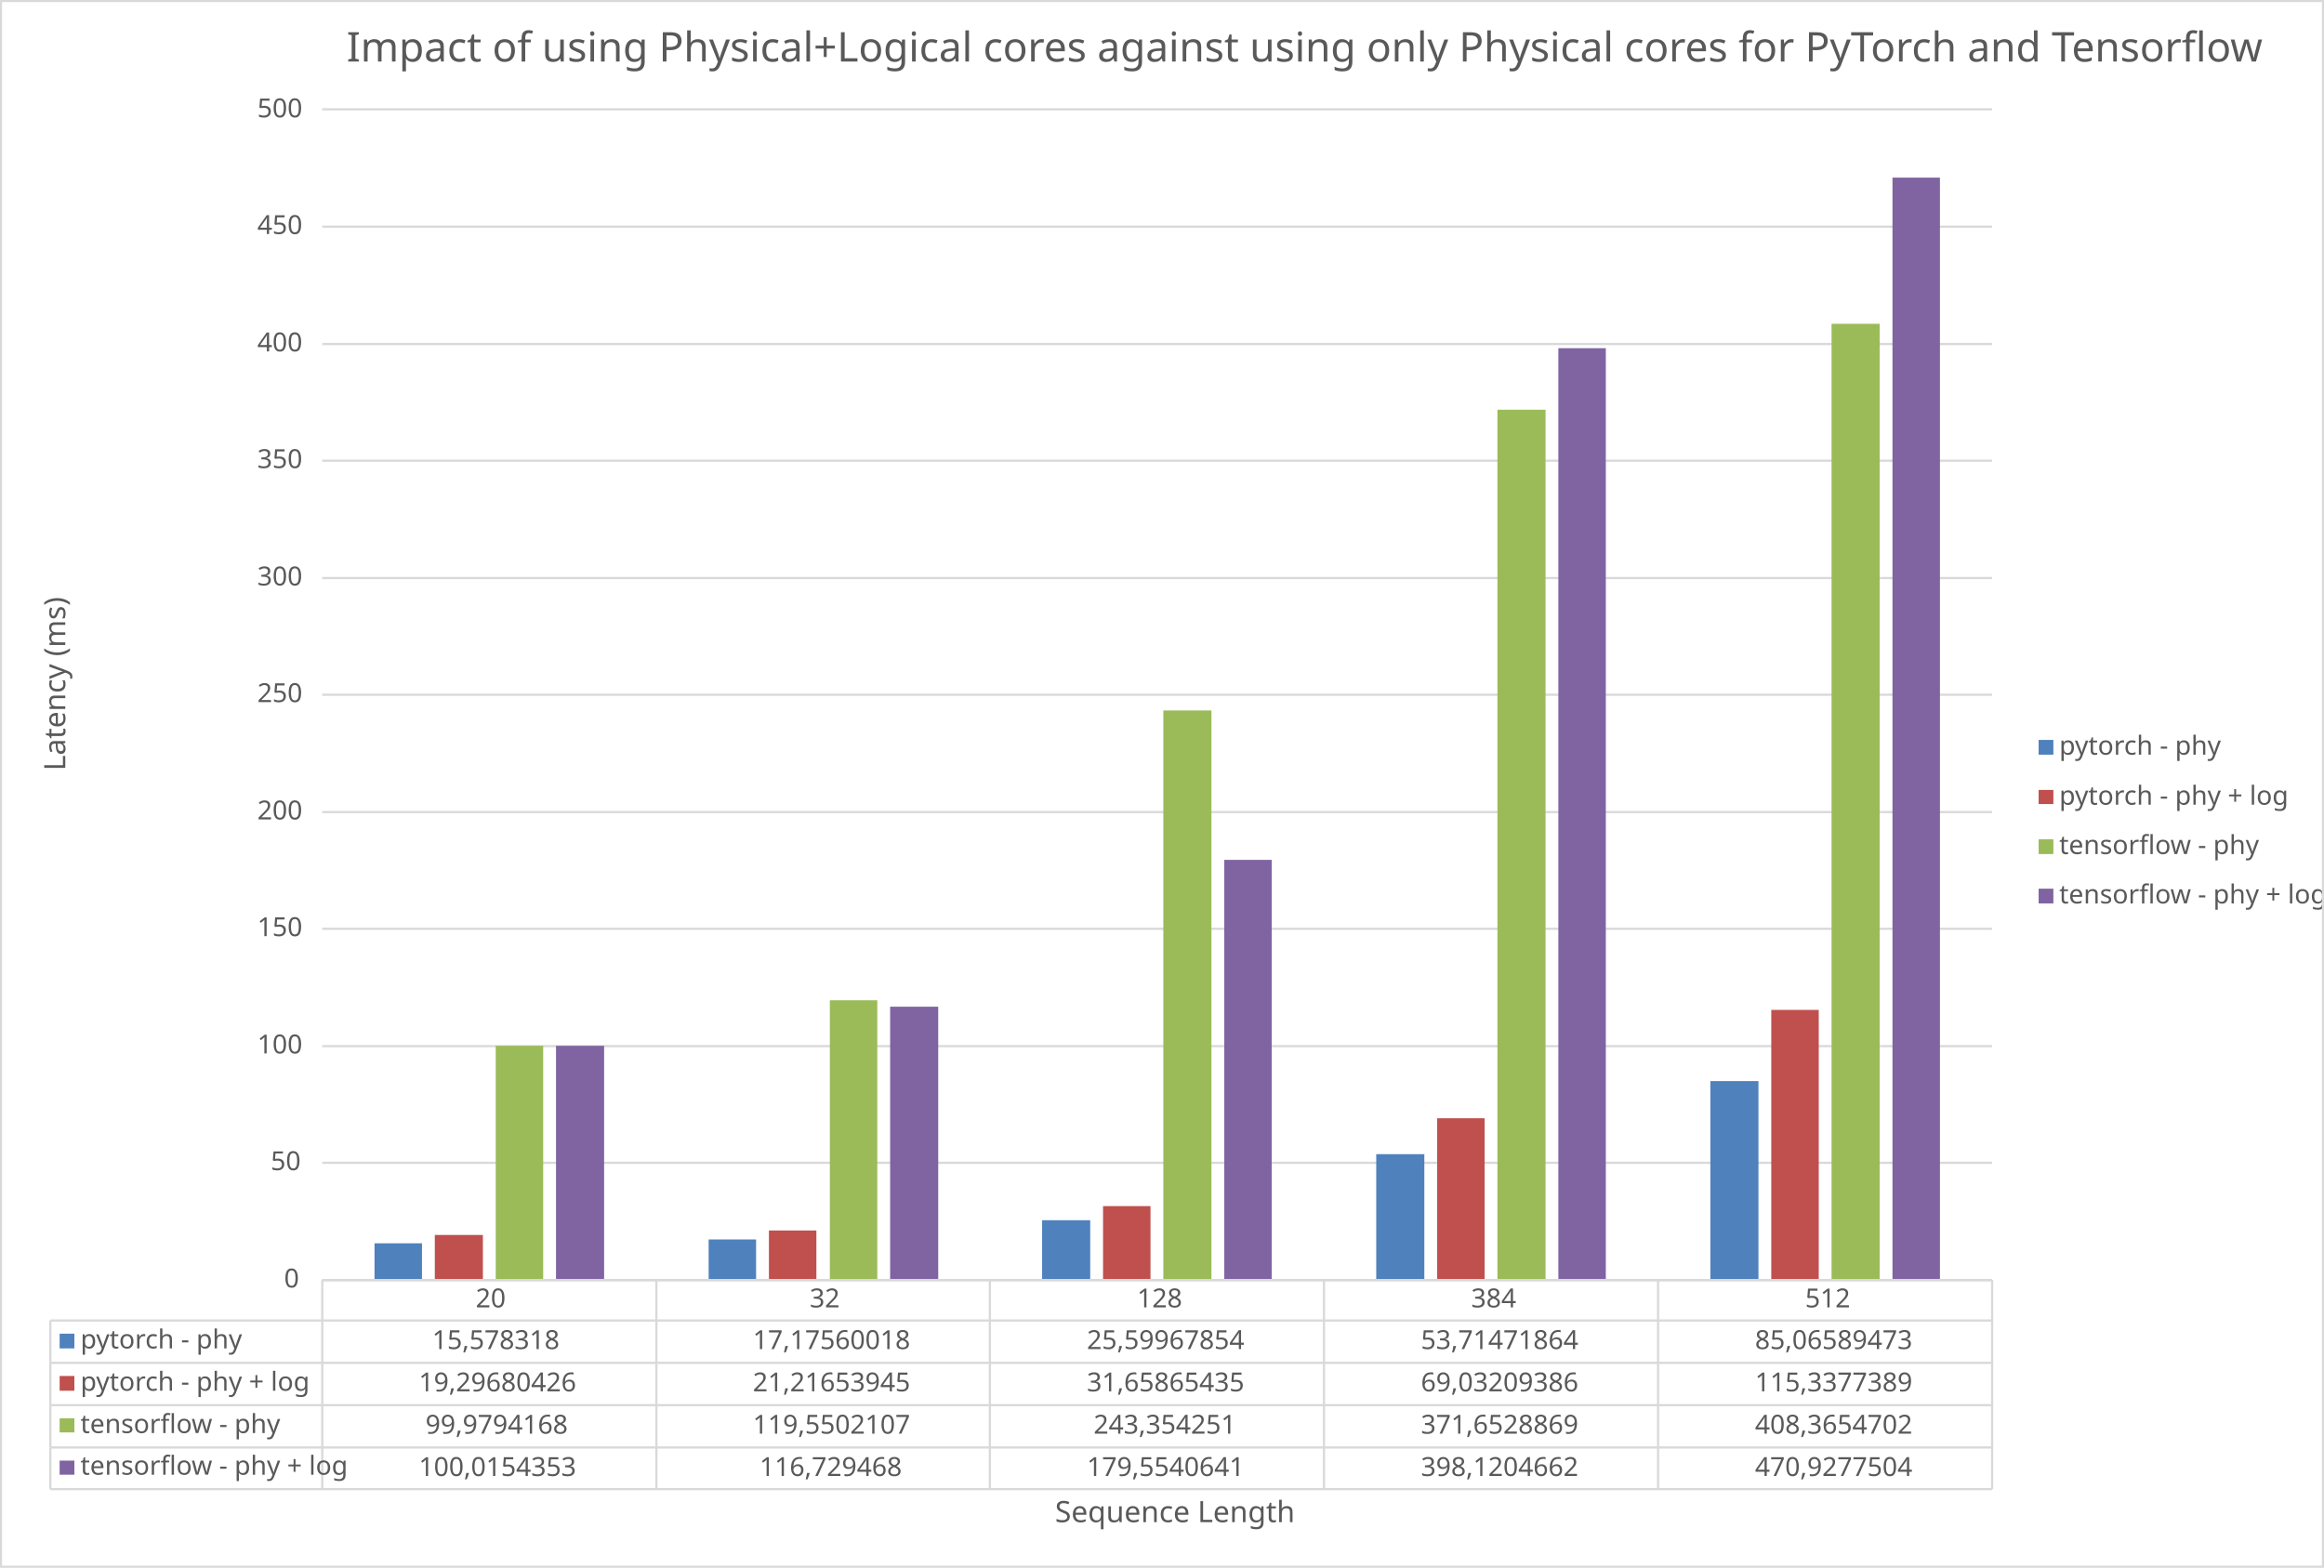
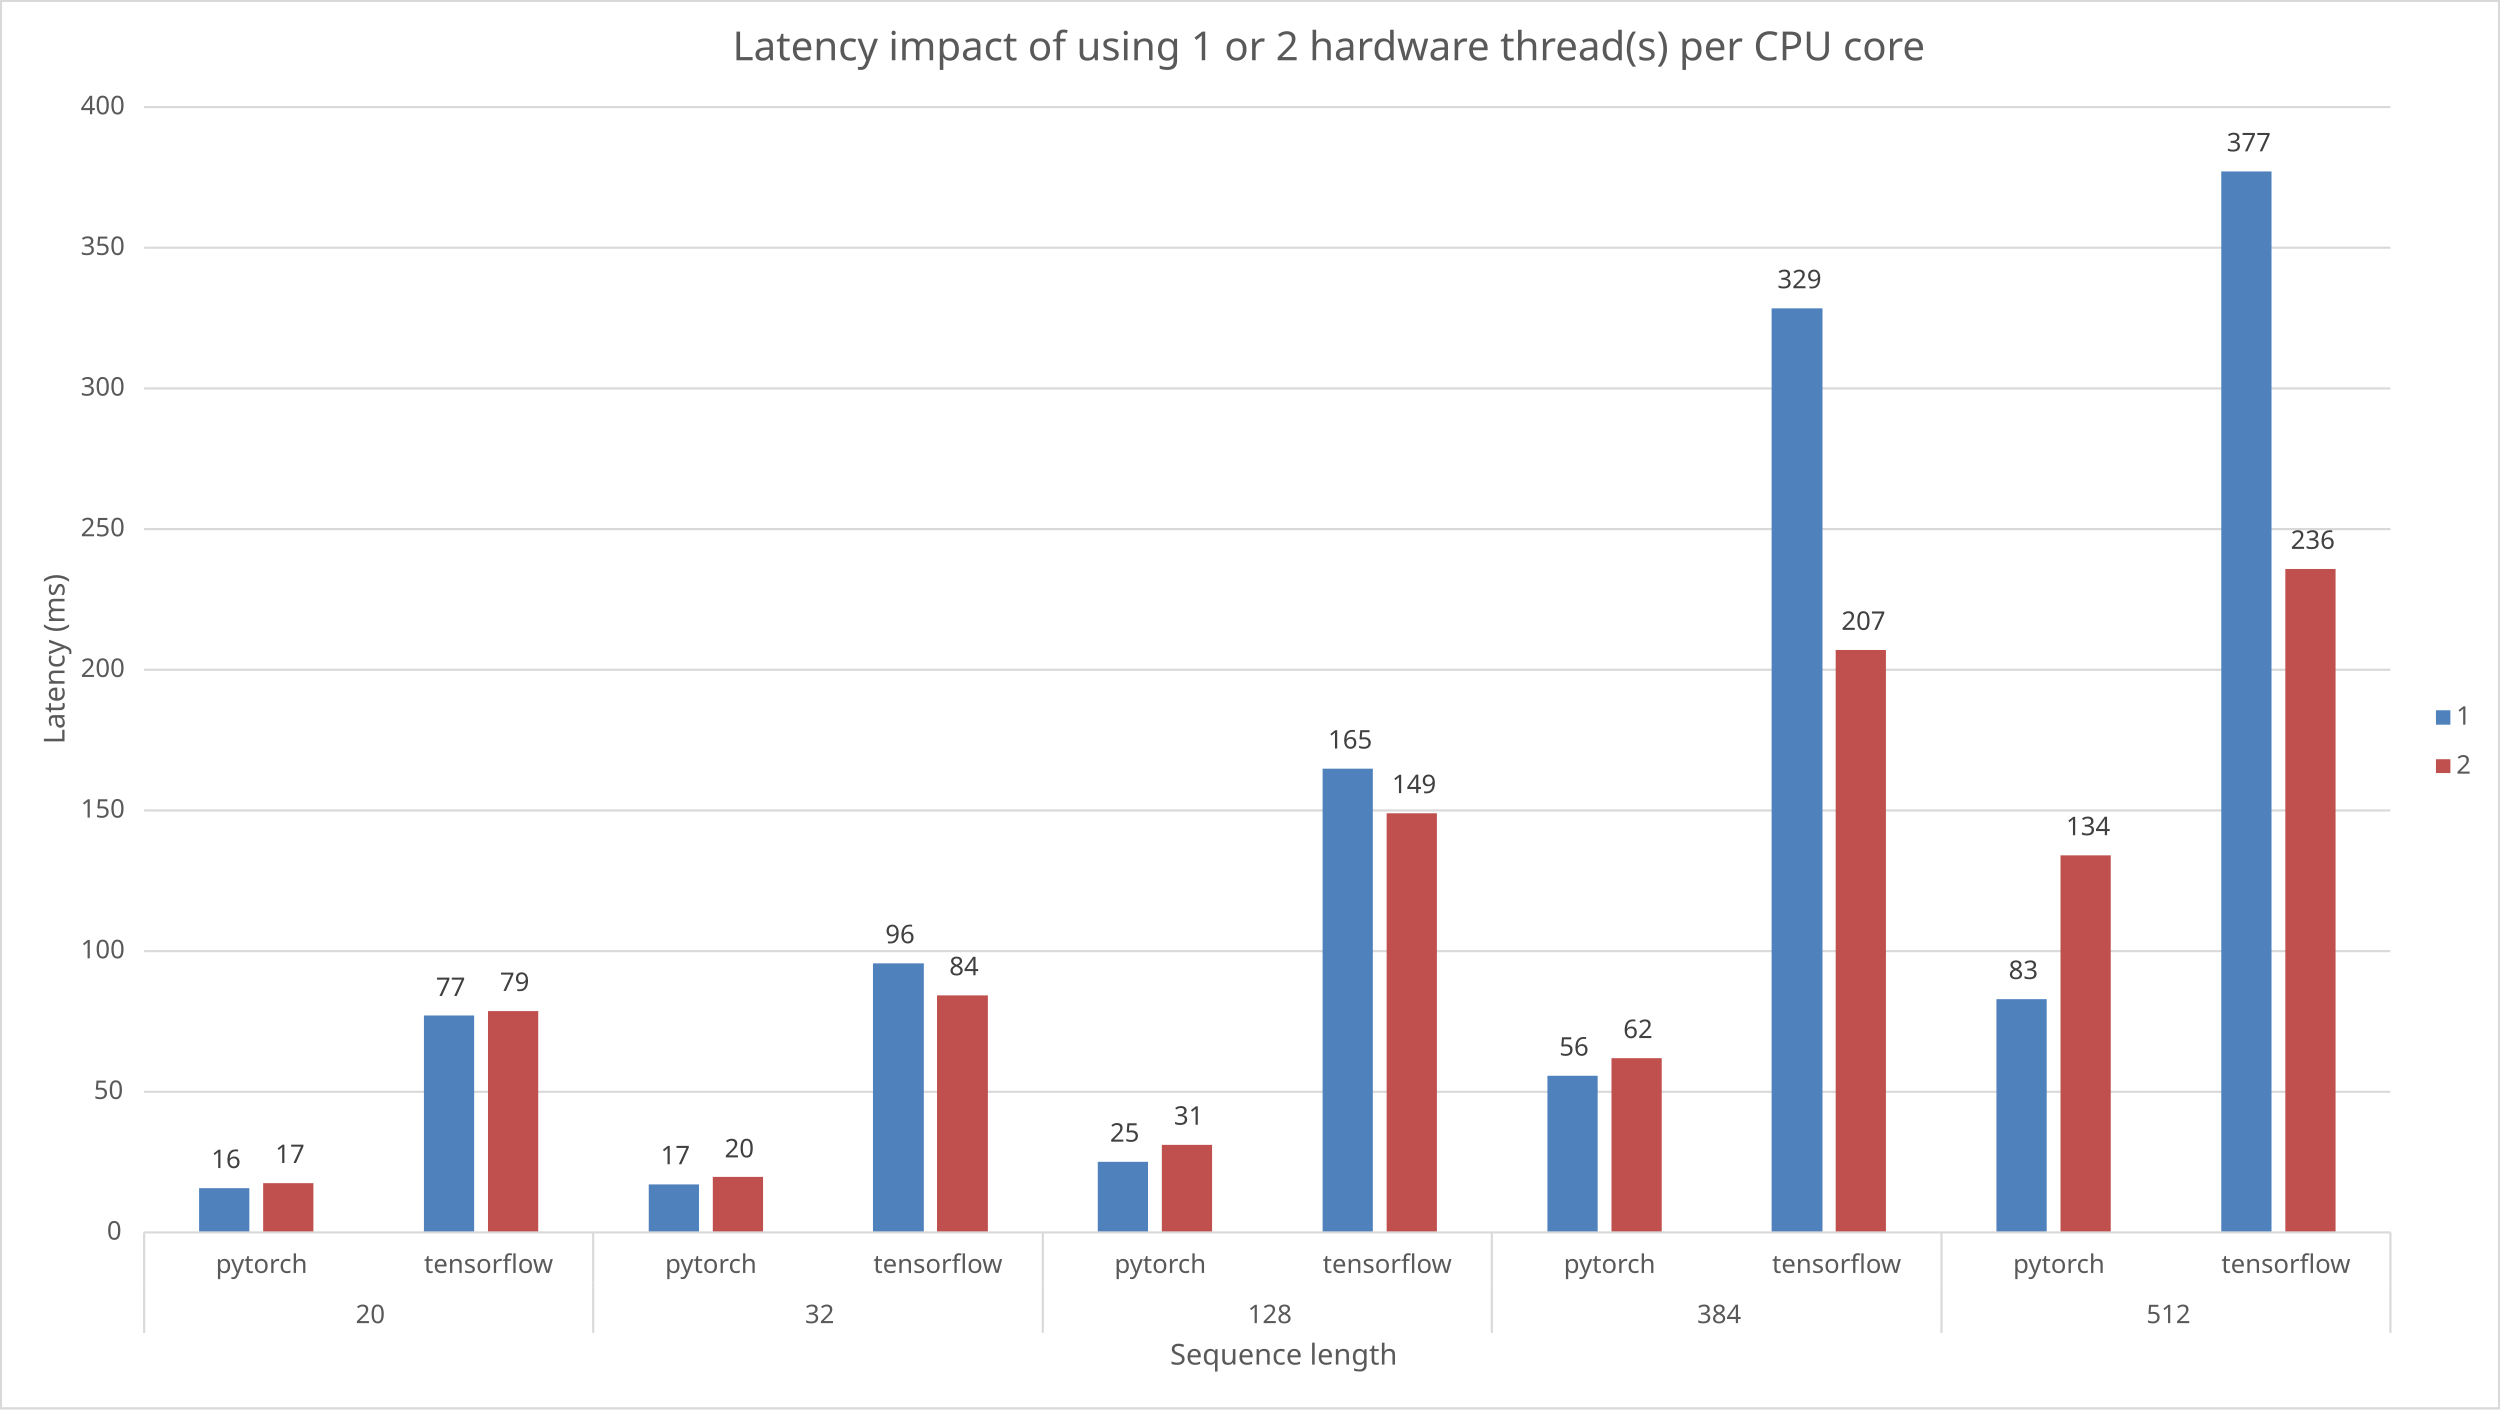
- <svg xmlns="http://www.w3.org/2000/svg" width="3624" height="2445" overflow="hidden">
+ <svg xmlns="http://www.w3.org/2000/svg" width="3981" height="2244" overflow="hidden">
  <defs>
    <clipPath id="clip0">
-       <rect x="159" y="87" width="3624" height="2445" />
+       <rect x="1212" y="171" width="3981" height="2244" />
    </clipPath>
    <clipPath id="clip1">
-       <rect x="159" y="88" width="3622" height="2442" />
+       <rect x="1213" y="171" width="3977" height="2242" />
    </clipPath>
    <clipPath id="clip2">
-       <rect x="661" y="257" width="2608" height="1829" />
+       <rect x="1441" y="341" width="3581" height="1795" />
    </clipPath>
    <clipPath id="clip3">
-       <rect x="661" y="257" width="2608" height="1829" />
+       <rect x="1441" y="341" width="3581" height="1795" />
    </clipPath>
    <clipPath id="clip4">
-       <rect x="661" y="257" width="2608" height="1829" />
+       <rect x="1213" y="171" width="3977" height="2242" />
    </clipPath>
    <clipPath id="clip5">
-       <rect x="661" y="257" width="2608" height="1829" />
+       <rect x="1213" y="171" width="3977" height="2242" />
    </clipPath>
    <clipPath id="clip6">
-       <rect x="159" y="88" width="3622" height="2442" />
+       <rect x="1213" y="171" width="3977" height="2242" />
    </clipPath>
    <clipPath id="clip7">
-       <rect x="159" y="88" width="3622" height="2442" />
+       <rect x="1213" y="171" width="3977" height="2242" />
    </clipPath>
    <clipPath id="clip8">
-       <rect x="159" y="88" width="3622" height="2442" />
+       <rect x="1213" y="171" width="3977" height="2242" />
    </clipPath>
    <clipPath id="clip9">
-       <rect x="159" y="88" width="3622" height="2442" />
+       <rect x="1213" y="171" width="3977" height="2242" />
    </clipPath>
    <clipPath id="clip10">
-       <rect x="159" y="88" width="3622" height="2442" />
+       <rect x="1213" y="171" width="3977" height="2242" />
    </clipPath>
    <clipPath id="clip11">
-       <rect x="159" y="88" width="3622" height="2442" />
+       <rect x="1213" y="171" width="3977" height="2242" />
    </clipPath>
    <clipPath id="clip12">
-       <rect x="159" y="88" width="3622" height="2442" />
+       <rect x="1213" y="171" width="3977" height="2242" />
    </clipPath>
    <clipPath id="clip13">
-       <rect x="159" y="88" width="3622" height="2442" />
+       <rect x="1213" y="171" width="3977" height="2242" />
    </clipPath>
    <clipPath id="clip14">
-       <rect x="159" y="88" width="3622" height="2442" />
+       <rect x="1213" y="171" width="3977" height="2242" />
    </clipPath>
    <clipPath id="clip15">
-       <rect x="159" y="88" width="3622" height="2442" />
+       <rect x="1213" y="171" width="3977" height="2242" />
    </clipPath>
    <clipPath id="clip16">
-       <rect x="159" y="88" width="3622" height="2442" />
+       <rect x="1213" y="171" width="3977" height="2242" />
    </clipPath>
    <clipPath id="clip17">
-       <rect x="159" y="88" width="3622" height="2442" />
+       <rect x="1213" y="171" width="3977" height="2242" />
    </clipPath>
    <clipPath id="clip18">
-       <rect x="159" y="88" width="3622" height="2442" />
+       <rect x="1213" y="171" width="3977" height="2242" />
    </clipPath>
    <clipPath id="clip19">
-       <rect x="159" y="88" width="3622" height="2442" />
+       <rect x="1213" y="171" width="3977" height="2242" />
    </clipPath>
    <clipPath id="clip20">
-       <rect x="159" y="88" width="3622" height="2442" />
+       <rect x="1213" y="171" width="3977" height="2242" />
    </clipPath>
    <clipPath id="clip21">
-       <rect x="159" y="88" width="3622" height="2442" />
+       <rect x="1213" y="171" width="3977" height="2242" />
    </clipPath>
    <clipPath id="clip22">
-       <rect x="159" y="88" width="3622" height="2442" />
+       <rect x="1213" y="171" width="3977" height="2242" />
    </clipPath>
    <clipPath id="clip23">
-       <rect x="159" y="88" width="3622" height="2442" />
+       <rect x="1213" y="171" width="3977" height="2242" />
    </clipPath>
    <clipPath id="clip24">
-       <rect x="159" y="88" width="3622" height="2442" />
+       <rect x="1213" y="171" width="3977" height="2242" />
    </clipPath>
    <clipPath id="clip25">
-       <rect x="159" y="88" width="3622" height="2442" />
+       <rect x="1213" y="171" width="3977" height="2242" />
    </clipPath>
    <clipPath id="clip26">
-       <rect x="159" y="88" width="3622" height="2442" />
+       <rect x="1213" y="171" width="3977" height="2242" />
    </clipPath>
    <clipPath id="clip27">
-       <rect x="159" y="88" width="3622" height="2442" />
+       <rect x="1213" y="171" width="3977" height="2242" />
    </clipPath>
    <clipPath id="clip28">
-       <rect x="159" y="88" width="3622" height="2442" />
+       <rect x="1213" y="171" width="3977" height="2242" />
    </clipPath>
    <clipPath id="clip29">
-       <rect x="159" y="88" width="3622" height="2442" />
+       <rect x="1213" y="171" width="3977" height="2242" />
    </clipPath>
    <clipPath id="clip30">
-       <rect x="159" y="88" width="3622" height="2442" />
+       <rect x="1213" y="171" width="3977" height="2242" />
    </clipPath>
    <clipPath id="clip31">
-       <rect x="159" y="88" width="3622" height="2442" />
+       <rect x="1213" y="171" width="3977" height="2242" />
    </clipPath>
    <clipPath id="clip32">
-       <rect x="159" y="88" width="3622" height="2442" />
+       <rect x="1213" y="171" width="3977" height="2242" />
    </clipPath>
    <clipPath id="clip33">
-       <rect x="159" y="88" width="3622" height="2442" />
+       <rect x="1213" y="171" width="3977" height="2242" />
    </clipPath>
    <clipPath id="clip34">
-       <rect x="159" y="88" width="3622" height="2442" />
+       <rect x="1213" y="171" width="3977" height="2242" />
    </clipPath>
    <clipPath id="clip35">
-       <rect x="159" y="88" width="3622" height="2442" />
+       <rect x="1213" y="171" width="3977" height="2242" />
    </clipPath>
    <clipPath id="clip36">
-       <rect x="159" y="88" width="3622" height="2442" />
+       <rect x="1213" y="171" width="3977" height="2242" />
    </clipPath>
    <clipPath id="clip37">
-       <rect x="159" y="88" width="3622" height="2442" />
+       <rect x="1213" y="171" width="3977" height="2242" />
    </clipPath>
    <clipPath id="clip38">
-       <rect x="159" y="88" width="3622" height="2442" />
+       <rect x="1213" y="171" width="3977" height="2242" />
    </clipPath>
    <clipPath id="clip39">
-       <rect x="159" y="88" width="3622" height="2442" />
+       <rect x="1213" y="171" width="3977" height="2242" />
    </clipPath>
    <clipPath id="clip40">
-       <rect x="159" y="88" width="3622" height="2442" />
+       <rect x="1213" y="171" width="3977" height="2242" />
    </clipPath>
    <clipPath id="clip41">
-       <rect x="159" y="88" width="3622" height="2442" />
+       <rect x="1213" y="171" width="3977" height="2242" />
    </clipPath>
    <clipPath id="clip42">
-       <rect x="159" y="88" width="3622" height="2442" />
+       <rect x="1213" y="171" width="3977" height="2242" />
    </clipPath>
    <clipPath id="clip43">
-       <rect x="159" y="88" width="3622" height="2442" />
+       <rect x="1213" y="171" width="3977" height="2242" />
    </clipPath>
    <clipPath id="clip44">
-       <rect x="159" y="88" width="3622" height="2442" />
+       <rect x="1213" y="171" width="3977" height="2242" />
    </clipPath>
    <clipPath id="clip45">
-       <rect x="159" y="88" width="3622" height="2442" />
+       <rect x="1213" y="171" width="3977" height="2242" />
    </clipPath>
    <clipPath id="clip46">
-       <rect x="159" y="88" width="3622" height="2442" />
+       <rect x="1213" y="171" width="3977" height="2242" />
    </clipPath>
    <clipPath id="clip47">
-       <rect x="159" y="88" width="3622" height="2442" />
+       <rect x="1213" y="171" width="3977" height="2242" />
    </clipPath>
    <clipPath id="clip48">
-       <rect x="159" y="88" width="3622" height="2442" />
+       <rect x="1213" y="171" width="3977" height="2242" />
    </clipPath>
    <clipPath id="clip49">
-       <rect x="159" y="88" width="3622" height="2442" />
+       <rect x="1213" y="171" width="3977" height="2242" />
    </clipPath>
    <clipPath id="clip50">
-       <rect x="159" y="88" width="3622" height="2442" />
+       <rect x="1213" y="171" width="3977" height="2242" />
    </clipPath>
    <clipPath id="clip51">
-       <rect x="159" y="88" width="3622" height="2442" />
+       <rect x="1213" y="171" width="3977" height="2242" />
    </clipPath>
    <clipPath id="clip52">
-       <rect x="159" y="88" width="3622" height="2442" />
+       <rect x="1213" y="171" width="3977" height="2242" />
    </clipPath>
    <clipPath id="clip53">
-       <rect x="159" y="88" width="3622" height="2442" />
+       <rect x="1213" y="171" width="3977" height="2242" />
    </clipPath>
    <clipPath id="clip54">
-       <rect x="159" y="88" width="3622" height="2442" />
+       <rect x="1213" y="171" width="3977" height="2242" />
    </clipPath>
    <clipPath id="clip55">
-       <rect x="159" y="88" width="3622" height="2442" />
+       <rect x="1213" y="171" width="3977" height="2242" />
    </clipPath>
    <clipPath id="clip56">
-       <rect x="159" y="88" width="3622" height="2442" />
+       <rect x="1213" y="171" width="3977" height="2242" />
    </clipPath>
    <clipPath id="clip57">
-       <rect x="159" y="88" width="3622" height="2442" />
-     </clipPath>
-     <clipPath id="clip58">
-       <rect x="159" y="88" width="3622" height="2442" />
-     </clipPath>
-     <clipPath id="clip59">
-       <rect x="159" y="88" width="3622" height="2442" />
-     </clipPath>
-     <clipPath id="clip60">
-       <rect x="159" y="88" width="3622" height="2442" />
-     </clipPath>
-     <clipPath id="clip61">
-       <rect x="159" y="88" width="3622" height="2442" />
-     </clipPath>
-     <clipPath id="clip62">
-       <rect x="159" y="88" width="3622" height="2442" />
-     </clipPath>
-     <clipPath id="clip63">
-       <rect x="159" y="88" width="3622" height="2442" />
-     </clipPath>
-     <clipPath id="clip64">
-       <rect x="159" y="88" width="3622" height="2442" />
-     </clipPath>
-     <clipPath id="clip65">
-       <rect x="159" y="88" width="3622" height="2442" />
-     </clipPath>
-     <clipPath id="clip66">
-       <rect x="159" y="88" width="3622" height="2442" />
-     </clipPath>
-     <clipPath id="clip67">
-       <rect x="159" y="88" width="3622" height="2442" />
+       <rect x="1213" y="171" width="3977" height="2242" />
    </clipPath>
  </defs>
-   <g clip-path="url(#clip0)" transform="translate(-159 -87)">
-     <rect x="160" y="88" width="3621" height="2442" fill="#FFFFFF" />
+   <g clip-path="url(#clip0)" transform="translate(-1212 -171)">
+     <rect x="1213" y="172" width="3978" height="2241" fill="#FFFFFF" />
    <g clip-path="url(#clip1)">
-       <path d="M661.5 1900.56 3265.5 1900.56M661.5 1718.56 3265.5 1718.56M661.5 1535.55 3265.5 1535.55M661.5 1353.54 3265.5 1353.54M661.5 1170.54 3265.5 1170.54M661.5 988.533 3265.5 988.533M661.5 805.527 3265.5 805.527M661.5 623.521 3265.5 623.521M661.5 440.515 3265.5 440.515M661.5 257.5 3265.5 257.5" stroke="#D9D9D9" stroke-width="3.438" stroke-linejoin="round" stroke-miterlimit="10" fill="none" />
+       <path d="M1441.5 1909.56 5018.5 1909.56M1441.5 1685.56 5018.5 1685.56M1441.5 1461.55 5018.5 1461.55M1441.5 1237.54 5018.5 1237.54M1441.5 1013.53 5018.5 1013.53M1441.5 789.526 5018.5 789.526M1441.5 565.519 5018.5 565.519M1441.5 341.5 5018.5 341.5" stroke="#D9D9D9" stroke-width="3.438" stroke-linejoin="round" stroke-miterlimit="10" fill="none" />
    </g>
    <g clip-path="url(#clip2)">
-       <path d="M743.024 2026.07 817.027 2026.07 817.027 2083 743.024 2083ZM1264.04 2020.07 1338.04 2020.07 1338.04 2083 1264.04 2083ZM1784.06 1990.07 1859.06 1990.07 1859.06 2083 1784.06 2083ZM2305.08 1887.06 2380.08 1887.06 2380.08 2083 2305.08 2083ZM2826.09 1773.06 2901.1 1773.06 2901.1 2083 2826.09 2083Z" fill="#4F81BD" />
+       <path d="M1529.05 2063.07 1609.05 2063.07 1609.05 2133 1529.05 2133ZM1887.06 1788.06 1967.06 1788.06 1967.06 2133 1887.06 2133ZM2245.07 2057.07 2325.08 2057.07 2325.08 2133 2245.07 2133ZM2602.09 1705.06 2683.09 1705.06 2683.09 2133 2602.09 2133ZM2960.1 2021.07 3040.1 2021.07 3040.1 2133 2960.1 2133ZM3318.11 1395.05 3398.11 1395.05 3398.11 2133 3318.11 2133ZM3676.12 1884.06 3756.12 1884.06 3756.12 2133 3676.12 2133ZM4033.13 662.022 4114.13 662.022 4114.13 2133 4033.13 2133ZM4391.14 1762.06 4471.15 1762.06 4471.15 2133 4391.14 2133ZM4749.16 444.015 4829.16 444.015 4829.16 2133 4749.16 2133Z" fill="#4F81BD" />
    </g>
    <g clip-path="url(#clip3)">
-       <path d="M837.027 2013.07 912.03 2013.07 912.03 2083 837.027 2083ZM1358.04 2006.07 1432.05 2006.07 1432.05 2083 1358.04 2083ZM1879.06 1968.06 1953.06 1968.06 1953.06 2083 1879.06 2083ZM2400.08 1831.06 2474.08 1831.06 2474.08 2083 2400.08 2083ZM2921.1 1662.05 2995.1 1662.05 2995.1 2083 2921.1 2083Z" fill="#C0504D" />
+       <path d="M1631.05 2055.07 1711.06 2055.07 1711.06 2133 1631.05 2133ZM1989.07 1781.06 2069.07 1781.06 2069.07 2133 1989.07 2133ZM2347.08 2045.07 2427.08 2045.07 2427.08 2133 2347.08 2133ZM2704.09 1756.06 2785.09 1756.06 2785.09 2133 2704.09 2133ZM3062.1 1994.07 3142.1 1994.07 3142.1 2133 3062.1 2133ZM3420.11 1466.05 3500.11 1466.05 3500.11 2133 3420.11 2133ZM3778.12 1856.06 3858.13 1856.06 3858.13 2133 3778.12 2133ZM4135.14 1206.04 4215.14 1206.04 4215.14 2133 4135.14 2133ZM4493.15 1533.05 4573.15 1533.05 4573.15 2133 4493.15 2133ZM4851.16 1077.04 4931.16 1077.04 4931.16 2133 4851.16 2133Z" fill="#C0504D" />
    </g>
    <g clip-path="url(#clip4)">
-       <path d="M932.031 1718.06 1006.03 1718.06 1006.03 2083 932.031 2083ZM1453.05 1647.05 1527.05 1647.05 1527.05 2083 1453.05 2083ZM1973.06 1195.04 2048.07 1195.04 2048.07 2083 1973.06 2083ZM2494.08 726.024 2569.08 726.024 2569.08 2083 2494.08 2083ZM3015.1 592.019 3090.1 592.019 3090.1 2083 3015.1 2083Z" fill="#9BBB59" />
+       <path d="M1441.5 2133.5 5018.5 2133.5" stroke="#D9D9D9" stroke-width="3.438" stroke-linejoin="round" stroke-miterlimit="10" fill="none" fill-rule="evenodd" />
    </g>
    <g clip-path="url(#clip5)">
-       <path d="M1026.03 1718.06 1101.04 1718.06 1101.04 2083 1026.03 2083ZM1547.05 1657.05 1622.05 1657.05 1622.05 2083 1547.05 2083ZM2068.07 1428.05 2142.07 1428.05 2142.07 2083 2068.07 2083ZM2589.08 630.021 2663.09 630.021 2663.09 2083 2589.08 2083ZM3110.1 364.012 3184.1 364.012 3184.1 2083 3110.1 2083Z" fill="#8064A2" />
+       <path d="M1441.5 2133.5 1441.5 2213.5M2156.57 2133.5 2156.57 2213.5M2872.59 2133.5 2872.59 2213.5M3587.62 2133.5 3587.62 2213.5M4303.64 2133.5 4303.64 2213.5M5018.5 2133.5 5018.5 2213.5" stroke="#D9D9D9" stroke-width="3.438" stroke-linejoin="round" stroke-miterlimit="10" fill="none" />
    </g>
    <g clip-path="url(#clip6)">
-       <path d="M661.5 2083.5 3265.5 2083.5" stroke="#D9D9D9" stroke-width="3.438" stroke-linejoin="round" stroke-miterlimit="10" fill="none" fill-rule="evenodd" />
+       <path d="M1441.5 2213.5 1441.5 2293.5M2156.57 2213.5 2156.57 2293.5M2872.59 2213.5 2872.59 2293.5M3587.62 2213.5 3587.62 2293.5M4303.64 2213.5 4303.64 2293.5M5018.5 2213.5 5018.5 2293.5" stroke="#D9D9D9" stroke-width="3.438" stroke-linejoin="round" stroke-miterlimit="10" fill="none" />
    </g>
    <g clip-path="url(#clip7)">
-       <path d="M661.5 2083.5 3265.5 2083.5" stroke="#D9D9D9" stroke-width="3.438" stroke-linejoin="round" stroke-miterlimit="10" fill="none" fill-rule="evenodd" />
+       <text fill="#404040" font-family="Calibri,Calibri_MSFontService,sans-serif" font-weight="400" font-size="41" transform="matrix(1 0 0 1 1548.43 2031)">16</text>
    </g>
    <g clip-path="url(#clip8)">
-       <path d="M661.5 2083.5 661.5 2146.5M1182.54 2083.5 1182.54 2146.5M1702.56 2083.5 1702.56 2146.5M2223.57 2083.5 2223.57 2146.5M2744.59 2083.5 2744.59 2146.5M3265.5 2083.5 3265.5 2146.5" stroke="#D9D9D9" stroke-width="3.438" stroke-linejoin="round" stroke-miterlimit="10" fill="none" />
+       <text fill="#404040" font-family="Calibri,Calibri_MSFontService,sans-serif" font-weight="400" font-size="41" transform="matrix(1 0 0 1 1906.19 1757)">77</text>
    </g>
    <g clip-path="url(#clip9)">
-       <text fill="#595959" font-family="Calibri,Calibri_MSFontService,sans-serif" font-weight="400" font-size="41" transform="matrix(1 0 0 1 900.761 2126)">20</text>
+       <text fill="#404040" font-family="Calibri,Calibri_MSFontService,sans-serif" font-weight="400" font-size="41" transform="matrix(1 0 0 1 2263.95 2025)">17</text>
    </g>
    <g clip-path="url(#clip10)">
-       <text fill="#595959" font-family="Calibri,Calibri_MSFontService,sans-serif" font-weight="400" font-size="41" transform="matrix(1 0 0 1 1421.68 2126)">32</text>
+       <text fill="#404040" font-family="Calibri,Calibri_MSFontService,sans-serif" font-weight="400" font-size="41" transform="matrix(1 0 0 1 2621.71 1673)">96</text>
    </g>
    <g clip-path="url(#clip11)">
-       <text fill="#595959" font-family="Calibri,Calibri_MSFontService,sans-serif" font-weight="400" font-size="41" transform="matrix(1 0 0 1 1932.15 2126)">128</text>
+       <text fill="#404040" font-family="Calibri,Calibri_MSFontService,sans-serif" font-weight="400" font-size="41" transform="matrix(1 0 0 1 2979.47 1989)">25</text>
    </g>
    <g clip-path="url(#clip12)">
-       <text fill="#595959" font-family="Calibri,Calibri_MSFontService,sans-serif" font-weight="400" font-size="41" transform="matrix(1 0 0 1 2453.07 2126)">384</text>
+       <text fill="#404040" font-family="Calibri,Calibri_MSFontService,sans-serif" font-weight="400" font-size="41" transform="matrix(1 0 0 1 3326.78 1363)">165</text>
    </g>
    <g clip-path="url(#clip13)">
-       <text fill="#595959" font-family="Calibri,Calibri_MSFontService,sans-serif" font-weight="400" font-size="41" transform="matrix(1 0 0 1 2973.99 2126)">512</text>
+       <text fill="#404040" font-family="Calibri,Calibri_MSFontService,sans-serif" font-weight="400" font-size="41" transform="matrix(1 0 0 1 3694.99 1852)">56</text>
    </g>
    <g clip-path="url(#clip14)">
-       <path d="M237.5 2146.5 3265.5 2146.5M237.5 2146.5 237.5 2212.5M661.522 2146.5 661.522 2212.5M661.522 2146.5 661.522 2212.5M1182.54 2146.5 1182.54 2212.5M1182.54 2146.5 1182.54 2212.5M1702.56 2146.5 1702.56 2212.5M1702.56 2146.5 1702.56 2212.5M2223.57 2146.5 2223.57 2212.5M2223.57 2146.5 2223.57 2212.5M2744.59 2146.5 2744.59 2212.5M2744.59 2146.5 2744.59 2212.5M3265.5 2146.5 3265.5 2212.5M3265.5 2146.5 3265.5 2212.5" stroke="#D9D9D9" stroke-width="3.438" stroke-linejoin="round" stroke-miterlimit="10" fill="none" />
+       <text fill="#404040" font-family="Calibri,Calibri_MSFontService,sans-serif" font-weight="400" font-size="41" transform="matrix(1 0 0 1 4042.31 630)">329</text>
    </g>
    <g clip-path="url(#clip15)">
-       <rect x="252" y="2167" width="23" height="23" fill="#4F81BD" />
+       <text fill="#404040" font-family="Calibri,Calibri_MSFontService,sans-serif" font-weight="400" font-size="41" transform="matrix(1 0 0 1 4410.52 1730)">83</text>
    </g>
    <g clip-path="url(#clip16)">
-       <text fill="#595959" font-family="Calibri,Calibri_MSFontService,sans-serif" font-weight="400" font-size="41" transform="matrix(1 0 0 1 284.449 2190)">pytorch - phy</text>
+       <text fill="#404040" font-family="Calibri,Calibri_MSFontService,sans-serif" font-weight="400" font-size="41" transform="matrix(1 0 0 1 4757.83 412)">377</text>
    </g>
    <g clip-path="url(#clip17)">
-       <text fill="#595959" font-family="Calibri,Calibri_MSFontService,sans-serif" font-weight="400" font-size="41" transform="matrix(1 0 0 1 832.916 2191)">15,578318</text>
+       <text fill="#404040" font-family="Calibri,Calibri_MSFontService,sans-serif" font-weight="400" font-size="41" transform="matrix(1 0 0 1 1650.3 2023)">17</text>
    </g>
    <g clip-path="url(#clip18)">
-       <text fill="#595959" font-family="Calibri,Calibri_MSFontService,sans-serif" font-weight="400" font-size="41" transform="matrix(1 0 0 1 1332.94 2191)">17,17560018</text>
+       <text fill="#404040" font-family="Calibri,Calibri_MSFontService,sans-serif" font-weight="400" font-size="41" transform="matrix(1 0 0 1 2008.06 1749)">79</text>
    </g>
    <g clip-path="url(#clip19)">
-       <text fill="#595959" font-family="Calibri,Calibri_MSFontService,sans-serif" font-weight="400" font-size="41" transform="matrix(1 0 0 1 1853.85 2191)">25,59967854</text>
+       <text fill="#404040" font-family="Calibri,Calibri_MSFontService,sans-serif" font-weight="400" font-size="41" transform="matrix(1 0 0 1 2365.82 2014)">20</text>
    </g>
    <g clip-path="url(#clip20)">
-       <text fill="#595959" font-family="Calibri,Calibri_MSFontService,sans-serif" font-weight="400" font-size="41" transform="matrix(1 0 0 1 2374.77 2191)">53,71471864</text>
+       <text fill="#404040" font-family="Calibri,Calibri_MSFontService,sans-serif" font-weight="400" font-size="41" transform="matrix(1 0 0 1 2723.59 1724)">84</text>
    </g>
    <g clip-path="url(#clip21)">
-       <text fill="#595959" font-family="Calibri,Calibri_MSFontService,sans-serif" font-weight="400" font-size="41" transform="matrix(1 0 0 1 2895.69 2191)">85,06589473</text>
+       <text fill="#404040" font-family="Calibri,Calibri_MSFontService,sans-serif" font-weight="400" font-size="41" transform="matrix(1 0 0 1 3081.35 1962)">31</text>
    </g>
    <g clip-path="url(#clip22)">
-       <path d="M237.5 2212.5 3265.5 2212.5M237.5 2212.5 237.5 2278.5M661.522 2212.5 661.522 2278.5M661.522 2212.5 661.522 2278.5M1182.54 2212.5 1182.54 2278.5M1182.54 2212.5 1182.54 2278.5M1702.56 2212.5 1702.56 2278.5M1702.56 2212.5 1702.56 2278.5M2223.57 2212.5 2223.57 2278.5M2223.57 2212.5 2223.57 2278.5M2744.59 2212.5 2744.59 2278.5M2744.59 2212.5 2744.59 2278.5M3265.5 2212.5 3265.5 2278.5M3265.5 2212.5 3265.5 2278.5" stroke="#D9D9D9" stroke-width="3.438" stroke-linejoin="round" stroke-miterlimit="10" fill="none" />
+       <text fill="#404040" font-family="Calibri,Calibri_MSFontService,sans-serif" font-weight="400" font-size="41" transform="matrix(1 0 0 1 3428.66 1434)">149</text>
    </g>
    <g clip-path="url(#clip23)">
-       <rect x="252" y="2233" width="23" height="23" fill="#C0504D" />
+       <text fill="#404040" font-family="Calibri,Calibri_MSFontService,sans-serif" font-weight="400" font-size="41" transform="matrix(1 0 0 1 3796.87 1824)">62</text>
    </g>
    <g clip-path="url(#clip24)">
-       <text fill="#595959" font-family="Calibri,Calibri_MSFontService,sans-serif" font-weight="400" font-size="41" transform="matrix(1 0 0 1 284.449 2256)">pytorch - phy + log</text>
+       <text fill="#404040" font-family="Calibri,Calibri_MSFontService,sans-serif" font-weight="400" font-size="41" transform="matrix(1 0 0 1 4144.18 1174)">207</text>
    </g>
    <g clip-path="url(#clip25)">
-       <text fill="#595959" font-family="Calibri,Calibri_MSFontService,sans-serif" font-weight="400" font-size="41" transform="matrix(1 0 0 1 812.016 2257)">19,29680426</text>
+       <text fill="#404040" font-family="Calibri,Calibri_MSFontService,sans-serif" font-weight="400" font-size="41" transform="matrix(1 0 0 1 4501.94 1501)">134</text>
    </g>
    <g clip-path="url(#clip26)">
-       <text fill="#595959" font-family="Calibri,Calibri_MSFontService,sans-serif" font-weight="400" font-size="41" transform="matrix(1 0 0 1 1332.94 2257)">21,21653945</text>
+       <text fill="#404040" font-family="Calibri,Calibri_MSFontService,sans-serif" font-weight="400" font-size="41" transform="matrix(1 0 0 1 4859.7 1045)">236</text>
    </g>
    <g clip-path="url(#clip27)">
-       <text fill="#595959" font-family="Calibri,Calibri_MSFontService,sans-serif" font-weight="400" font-size="41" transform="matrix(1 0 0 1 1853.85 2257)">31,65865435</text>
+       <text fill="#595959" font-family="Calibri,Calibri_MSFontService,sans-serif" font-weight="400" font-size="41" transform="matrix(1 0 0 1 1382.22 2145)">0</text>
    </g>
    <g clip-path="url(#clip28)">
-       <text fill="#595959" font-family="Calibri,Calibri_MSFontService,sans-serif" font-weight="400" font-size="41" transform="matrix(1 0 0 1 2374.77 2257)">69,03209386</text>
+       <text fill="#595959" font-family="Calibri,Calibri_MSFontService,sans-serif" font-weight="400" font-size="41" transform="matrix(1 0 0 1 1361.32 1921)">50</text>
    </g>
    <g clip-path="url(#clip29)">
-       <text fill="#595959" font-family="Calibri,Calibri_MSFontService,sans-serif" font-weight="400" font-size="41" transform="matrix(1 0 0 1 2895.69 2257)">115,3377389</text>
+       <text fill="#595959" font-family="Calibri,Calibri_MSFontService,sans-serif" font-weight="400" font-size="41" transform="matrix(1 0 0 1 1340.42 1697)">100</text>
    </g>
    <g clip-path="url(#clip30)">
-       <path d="M237.5 2278.5 3265.5 2278.5M237.5 2278.5 237.5 2344.5M661.522 2278.5 661.522 2344.5M661.522 2278.5 661.522 2344.5M1182.54 2278.5 1182.54 2344.5M1182.54 2278.5 1182.54 2344.5M1702.56 2278.5 1702.56 2344.5M1702.56 2278.5 1702.56 2344.5M2223.57 2278.5 2223.57 2344.5M2223.57 2278.5 2223.57 2344.5M2744.59 2278.5 2744.59 2344.5M2744.59 2278.5 2744.59 2344.5M3265.5 2278.5 3265.5 2344.5M3265.5 2278.5 3265.5 2344.5" stroke="#D9D9D9" stroke-width="3.438" stroke-linejoin="round" stroke-miterlimit="10" fill="none" />
+       <text fill="#595959" font-family="Calibri,Calibri_MSFontService,sans-serif" font-weight="400" font-size="41" transform="matrix(1 0 0 1 1340.42 1473)">150</text>
    </g>
    <g clip-path="url(#clip31)">
-       <rect x="252" y="2299" width="23" height="22" fill="#9BBB59" />
+       <text fill="#595959" font-family="Calibri,Calibri_MSFontService,sans-serif" font-weight="400" font-size="41" transform="matrix(1 0 0 1 1340.42 1249)">200</text>
    </g>
    <g clip-path="url(#clip32)">
-       <text fill="#595959" font-family="Calibri,Calibri_MSFontService,sans-serif" font-weight="400" font-size="41" transform="matrix(1 0 0 1 284.449 2322)">tensorflow - phy</text>
+       <text fill="#595959" font-family="Calibri,Calibri_MSFontService,sans-serif" font-weight="400" font-size="41" transform="matrix(1 0 0 1 1340.42 1025)">250</text>
    </g>
    <g clip-path="url(#clip33)">
-       <text fill="#595959" font-family="Calibri,Calibri_MSFontService,sans-serif" font-weight="400" font-size="41" transform="matrix(1 0 0 1 822.466 2323)">99,9794168</text>
+       <text fill="#595959" font-family="Calibri,Calibri_MSFontService,sans-serif" font-weight="400" font-size="41" transform="matrix(1 0 0 1 1340.42 801)">300</text>
    </g>
    <g clip-path="url(#clip34)">
-       <text fill="#595959" font-family="Calibri,Calibri_MSFontService,sans-serif" font-weight="400" font-size="41" transform="matrix(1 0 0 1 1332.94 2323)">119,5502107</text>
+       <text fill="#595959" font-family="Calibri,Calibri_MSFontService,sans-serif" font-weight="400" font-size="41" transform="matrix(1 0 0 1 1340.42 577)">350</text>
    </g>
    <g clip-path="url(#clip35)">
-       <text fill="#595959" font-family="Calibri,Calibri_MSFontService,sans-serif" font-weight="400" font-size="41" transform="matrix(1 0 0 1 1864.31 2323)">243,354251</text>
+       <text fill="#595959" font-family="Calibri,Calibri_MSFontService,sans-serif" font-weight="400" font-size="41" transform="matrix(1 0 0 1 1340.42 353)">400</text>
    </g>
    <g clip-path="url(#clip36)">
-       <text fill="#595959" font-family="Calibri,Calibri_MSFontService,sans-serif" font-weight="400" font-size="41" transform="matrix(1 0 0 1 2374.77 2323)">371,6528869</text>
+       <text fill="#595959" font-family="Calibri,Calibri_MSFontService,sans-serif" font-weight="400" font-size="41" transform="matrix(1 0 0 1 1555.55 2198)">pytorch</text>
    </g>
    <g clip-path="url(#clip37)">
-       <text fill="#595959" font-family="Calibri,Calibri_MSFontService,sans-serif" font-weight="400" font-size="41" transform="matrix(1 0 0 1 2895.69 2323)">408,3654702</text>
+       <text fill="#595959" font-family="Calibri,Calibri_MSFontService,sans-serif" font-weight="400" font-size="41" transform="matrix(1 0 0 1 1887.23 2198)">tensorflow</text>
    </g>
    <g clip-path="url(#clip38)">
-       <path d="M237.5 2344.5 3265.5 2344.5M237.5 2344.5 237.5 2409.5M237.5 2409.5 3265.5 2409.5M661.522 2344.5 661.522 2409.5M661.522 2344.5 661.522 2409.5M1182.54 2344.5 1182.54 2409.5M1182.54 2344.5 1182.54 2409.5M1702.56 2344.5 1702.56 2409.5M1702.56 2344.5 1702.56 2409.5M2223.57 2344.5 2223.57 2409.5M2223.57 2344.5 2223.57 2409.5M2744.59 2344.5 2744.59 2409.5M2744.59 2344.5 2744.59 2409.5M3265.5 2344.5 3265.5 2409.5M3265.5 2344.5 3265.5 2409.5" stroke="#D9D9D9" stroke-width="3.438" stroke-linejoin="round" stroke-miterlimit="10" fill="none" />
+       <text fill="#595959" font-family="Calibri,Calibri_MSFontService,sans-serif" font-weight="400" font-size="41" transform="matrix(1 0 0 1 2271.07 2198)">pytorch</text>
    </g>
    <g clip-path="url(#clip39)">
-       <rect x="252" y="2365" width="23" height="22" fill="#8064A2" />
+       <text fill="#595959" font-family="Calibri,Calibri_MSFontService,sans-serif" font-weight="400" font-size="41" transform="matrix(1 0 0 1 2602.75 2198)">tensorflow</text>
    </g>
    <g clip-path="url(#clip40)">
-       <text fill="#595959" font-family="Calibri,Calibri_MSFontService,sans-serif" font-weight="400" font-size="41" transform="matrix(1 0 0 1 284.449 2387)">tensorflow - phy + log</text>
+       <text fill="#595959" font-family="Calibri,Calibri_MSFontService,sans-serif" font-weight="400" font-size="41" transform="matrix(1 0 0 1 2986.59 2198)">pytorch</text>
    </g>
    <g clip-path="url(#clip41)">
-       <text fill="#595959" font-family="Calibri,Calibri_MSFontService,sans-serif" font-weight="400" font-size="41" transform="matrix(1 0 0 1 812.016 2389)">100,0154353</text>
+       <text fill="#595959" font-family="Calibri,Calibri_MSFontService,sans-serif" font-weight="400" font-size="41" transform="matrix(1 0 0 1 3318.27 2198)">tensorflow</text>
    </g>
    <g clip-path="url(#clip42)">
-       <text fill="#595959" font-family="Calibri,Calibri_MSFontService,sans-serif" font-weight="400" font-size="41" transform="matrix(1 0 0 1 1343.39 2389)">116,729468</text>
+       <text fill="#595959" font-family="Calibri,Calibri_MSFontService,sans-serif" font-weight="400" font-size="41" transform="matrix(1 0 0 1 3702.11 2198)">pytorch</text>
    </g>
    <g clip-path="url(#clip43)">
-       <text fill="#595959" font-family="Calibri,Calibri_MSFontService,sans-serif" font-weight="400" font-size="41" transform="matrix(1 0 0 1 1853.85 2389)">179,5540641</text>
+       <text fill="#595959" font-family="Calibri,Calibri_MSFontService,sans-serif" font-weight="400" font-size="41" transform="matrix(1 0 0 1 4033.8 2198)">tensorflow</text>
    </g>
    <g clip-path="url(#clip44)">
-       <text fill="#595959" font-family="Calibri,Calibri_MSFontService,sans-serif" font-weight="400" font-size="41" transform="matrix(1 0 0 1 2374.77 2389)">398,1204662</text>
+       <text fill="#595959" font-family="Calibri,Calibri_MSFontService,sans-serif" font-weight="400" font-size="41" transform="matrix(1 0 0 1 4417.64 2198)">pytorch</text>
    </g>
    <g clip-path="url(#clip45)">
-       <text fill="#595959" font-family="Calibri,Calibri_MSFontService,sans-serif" font-weight="400" font-size="41" transform="matrix(1 0 0 1 2895.69 2389)">470,9277504</text>
+       <text fill="#595959" font-family="Calibri,Calibri_MSFontService,sans-serif" font-weight="400" font-size="41" transform="matrix(1 0 0 1 4749.32 2198)">tensorflow</text>
    </g>
    <g clip-path="url(#clip46)">
-       <text fill="#595959" font-family="Calibri,Calibri_MSFontService,sans-serif" font-weight="400" font-size="41" transform="matrix(1 0 0 1 602.034 2095)">0</text>
+       <text fill="#595959" font-family="Calibri,Calibri_MSFontService,sans-serif" font-weight="400" font-size="41" transform="matrix(1 0 0 1 1778.25 2278)">20</text>
    </g>
    <g clip-path="url(#clip47)">
-       <text fill="#595959" font-family="Calibri,Calibri_MSFontService,sans-serif" font-weight="400" font-size="41" transform="matrix(1 0 0 1 581.135 1912)">50</text>
+       <text fill="#595959" font-family="Calibri,Calibri_MSFontService,sans-serif" font-weight="400" font-size="41" transform="matrix(1 0 0 1 2493.77 2278)">32</text>
    </g>
    <g clip-path="url(#clip48)">
-       <text fill="#595959" font-family="Calibri,Calibri_MSFontService,sans-serif" font-weight="400" font-size="41" transform="matrix(1 0 0 1 560.234 1730)">100</text>
+       <text fill="#595959" font-family="Calibri,Calibri_MSFontService,sans-serif" font-weight="400" font-size="41" transform="matrix(1 0 0 1 3198.84 2278)">128</text>
    </g>
    <g clip-path="url(#clip49)">
-       <text fill="#595959" font-family="Calibri,Calibri_MSFontService,sans-serif" font-weight="400" font-size="41" transform="matrix(1 0 0 1 560.234 1547)">150</text>
+       <text fill="#595959" font-family="Calibri,Calibri_MSFontService,sans-serif" font-weight="400" font-size="41" transform="matrix(1 0 0 1 3914.36 2278)">384</text>
    </g>
    <g clip-path="url(#clip50)">
-       <text fill="#595959" font-family="Calibri,Calibri_MSFontService,sans-serif" font-weight="400" font-size="41" transform="matrix(1 0 0 1 560.234 1365)">200</text>
+       <text fill="#595959" font-family="Calibri,Calibri_MSFontService,sans-serif" font-weight="400" font-size="41" transform="matrix(1 0 0 1 4629.88 2278)">512</text>
    </g>
    <g clip-path="url(#clip51)">
-       <text fill="#595959" font-family="Calibri,Calibri_MSFontService,sans-serif" font-weight="400" font-size="41" transform="matrix(1 0 0 1 560.234 1182)">250</text>
+       <text fill="#595959" font-family="Calibri,Calibri_MSFontService,sans-serif" font-weight="400" font-size="46" transform="matrix(6.12323e-17 -1 1 6.12323e-17 1314.73 1356)">Latency (ms)</text>
    </g>
    <g clip-path="url(#clip52)">
-       <text fill="#595959" font-family="Calibri,Calibri_MSFontService,sans-serif" font-weight="400" font-size="41" transform="matrix(1 0 0 1 560.234 1000)">300</text>
+       <text fill="#595959" font-family="Calibri,Calibri_MSFontService,sans-serif" font-weight="400" font-size="46" transform="matrix(1 0 0 1 3075.25 2344)">Sequence length</text>
    </g>
    <g clip-path="url(#clip53)">
-       <text fill="#595959" font-family="Calibri,Calibri_MSFontService,sans-serif" font-weight="400" font-size="41" transform="matrix(1 0 0 1 560.234 817)">350</text>
+       <text fill="#595959" font-family="Calibri,Calibri_MSFontService,sans-serif" font-weight="400" font-size="64" transform="matrix(1 0 0 1 2378.54 267)">Latency impact of using 1 or 2 hardware thread(s) per CPU core</text>
    </g>
    <g clip-path="url(#clip54)">
-       <text fill="#595959" font-family="Calibri,Calibri_MSFontService,sans-serif" font-weight="400" font-size="41" transform="matrix(1 0 0 1 560.234 635)">400</text>
+       <rect x="5091" y="1302" width="23" height="23" fill="#4F81BD" />
    </g>
    <g clip-path="url(#clip55)">
-       <text fill="#595959" font-family="Calibri,Calibri_MSFontService,sans-serif" font-weight="400" font-size="41" transform="matrix(1 0 0 1 560.234 452)">450</text>
+       <text fill="#595959" font-family="Calibri,Calibri_MSFontService,sans-serif" font-weight="400" font-size="41" transform="matrix(1 0 0 1 5123.32 1325)">1</text>
    </g>
    <g clip-path="url(#clip56)">
-       <text fill="#595959" font-family="Calibri,Calibri_MSFontService,sans-serif" font-weight="400" font-size="41" transform="matrix(1 0 0 1 560.234 270)">500</text>
+       <rect x="5091" y="1380" width="23" height="22" fill="#C0504D" />
    </g>
    <g clip-path="url(#clip57)">
-       <text fill="#595959" font-family="Calibri,Calibri_MSFontService,sans-serif" font-weight="400" font-size="46" transform="matrix(6.12323e-17 -1 1 6.12323e-17 260.792 1289)">Latency (ms)</text>
-     </g>
-     <g clip-path="url(#clip58)">
-       <text fill="#595959" font-family="Calibri,Calibri_MSFontService,sans-serif" font-weight="400" font-size="46" transform="matrix(1 0 0 1 1804.18 2461)">Sequence Length</text>
-     </g>
-     <g clip-path="url(#clip59)">
-       <text fill="#595959" font-family="Calibri,Calibri_MSFontService,sans-serif" font-weight="400" font-size="64" transform="matrix(1 0 0 1 699.44 183)">Impact of using Physical+Logical cores against using only Physical cores for PyTorch and Tensorflow</text>
-     </g>
-     <g clip-path="url(#clip60)">
-       <rect x="3338" y="1241" width="23" height="23" fill="#4F81BD" />
-     </g>
-     <g clip-path="url(#clip61)">
-       <text fill="#595959" font-family="Calibri,Calibri_MSFontService,sans-serif" font-weight="400" font-size="41" transform="matrix(1 0 0 1 3370.12 1264)">pytorch - phy</text>
-     </g>
-     <g clip-path="url(#clip62)">
-       <rect x="3338" y="1319" width="23" height="22" fill="#C0504D" />
-     </g>
-     <g clip-path="url(#clip63)">
-       <text fill="#595959" font-family="Calibri,Calibri_MSFontService,sans-serif" font-weight="400" font-size="41" transform="matrix(1 0 0 1 3370.12 1342)">pytorch - phy + log</text>
-     </g>
-     <g clip-path="url(#clip64)">
-       <rect x="3338" y="1396" width="23" height="23" fill="#9BBB59" />
-     </g>
-     <g clip-path="url(#clip65)">
-       <text fill="#595959" font-family="Calibri,Calibri_MSFontService,sans-serif" font-weight="400" font-size="41" transform="matrix(1 0 0 1 3370.12 1419)">tensorflow - phy</text>
-     </g>
-     <g clip-path="url(#clip66)">
-       <rect x="3338" y="1473" width="23" height="23" fill="#8064A2" />
-     </g>
-     <g clip-path="url(#clip67)">
-       <text fill="#595959" font-family="Calibri,Calibri_MSFontService,sans-serif" font-weight="400" font-size="41" transform="matrix(1 0 0 1 3370.12 1496)">tensorflow - phy + log</text>
-     </g>
-     <rect x="160.5" y="88.5" width="3621" height="2442" stroke="#D9D9D9" stroke-width="3.438" stroke-linejoin="round" stroke-miterlimit="10" fill="none" />
+       <text fill="#595959" font-family="Calibri,Calibri_MSFontService,sans-serif" font-weight="400" font-size="41" transform="matrix(1 0 0 1 5123.32 1403)">2</text>
+     </g>
+     <rect x="1213.5" y="172.5" width="3978" height="2241" stroke="#D9D9D9" stroke-width="3.438" stroke-linejoin="round" stroke-miterlimit="10" fill="none" />
  </g>
</svg>
